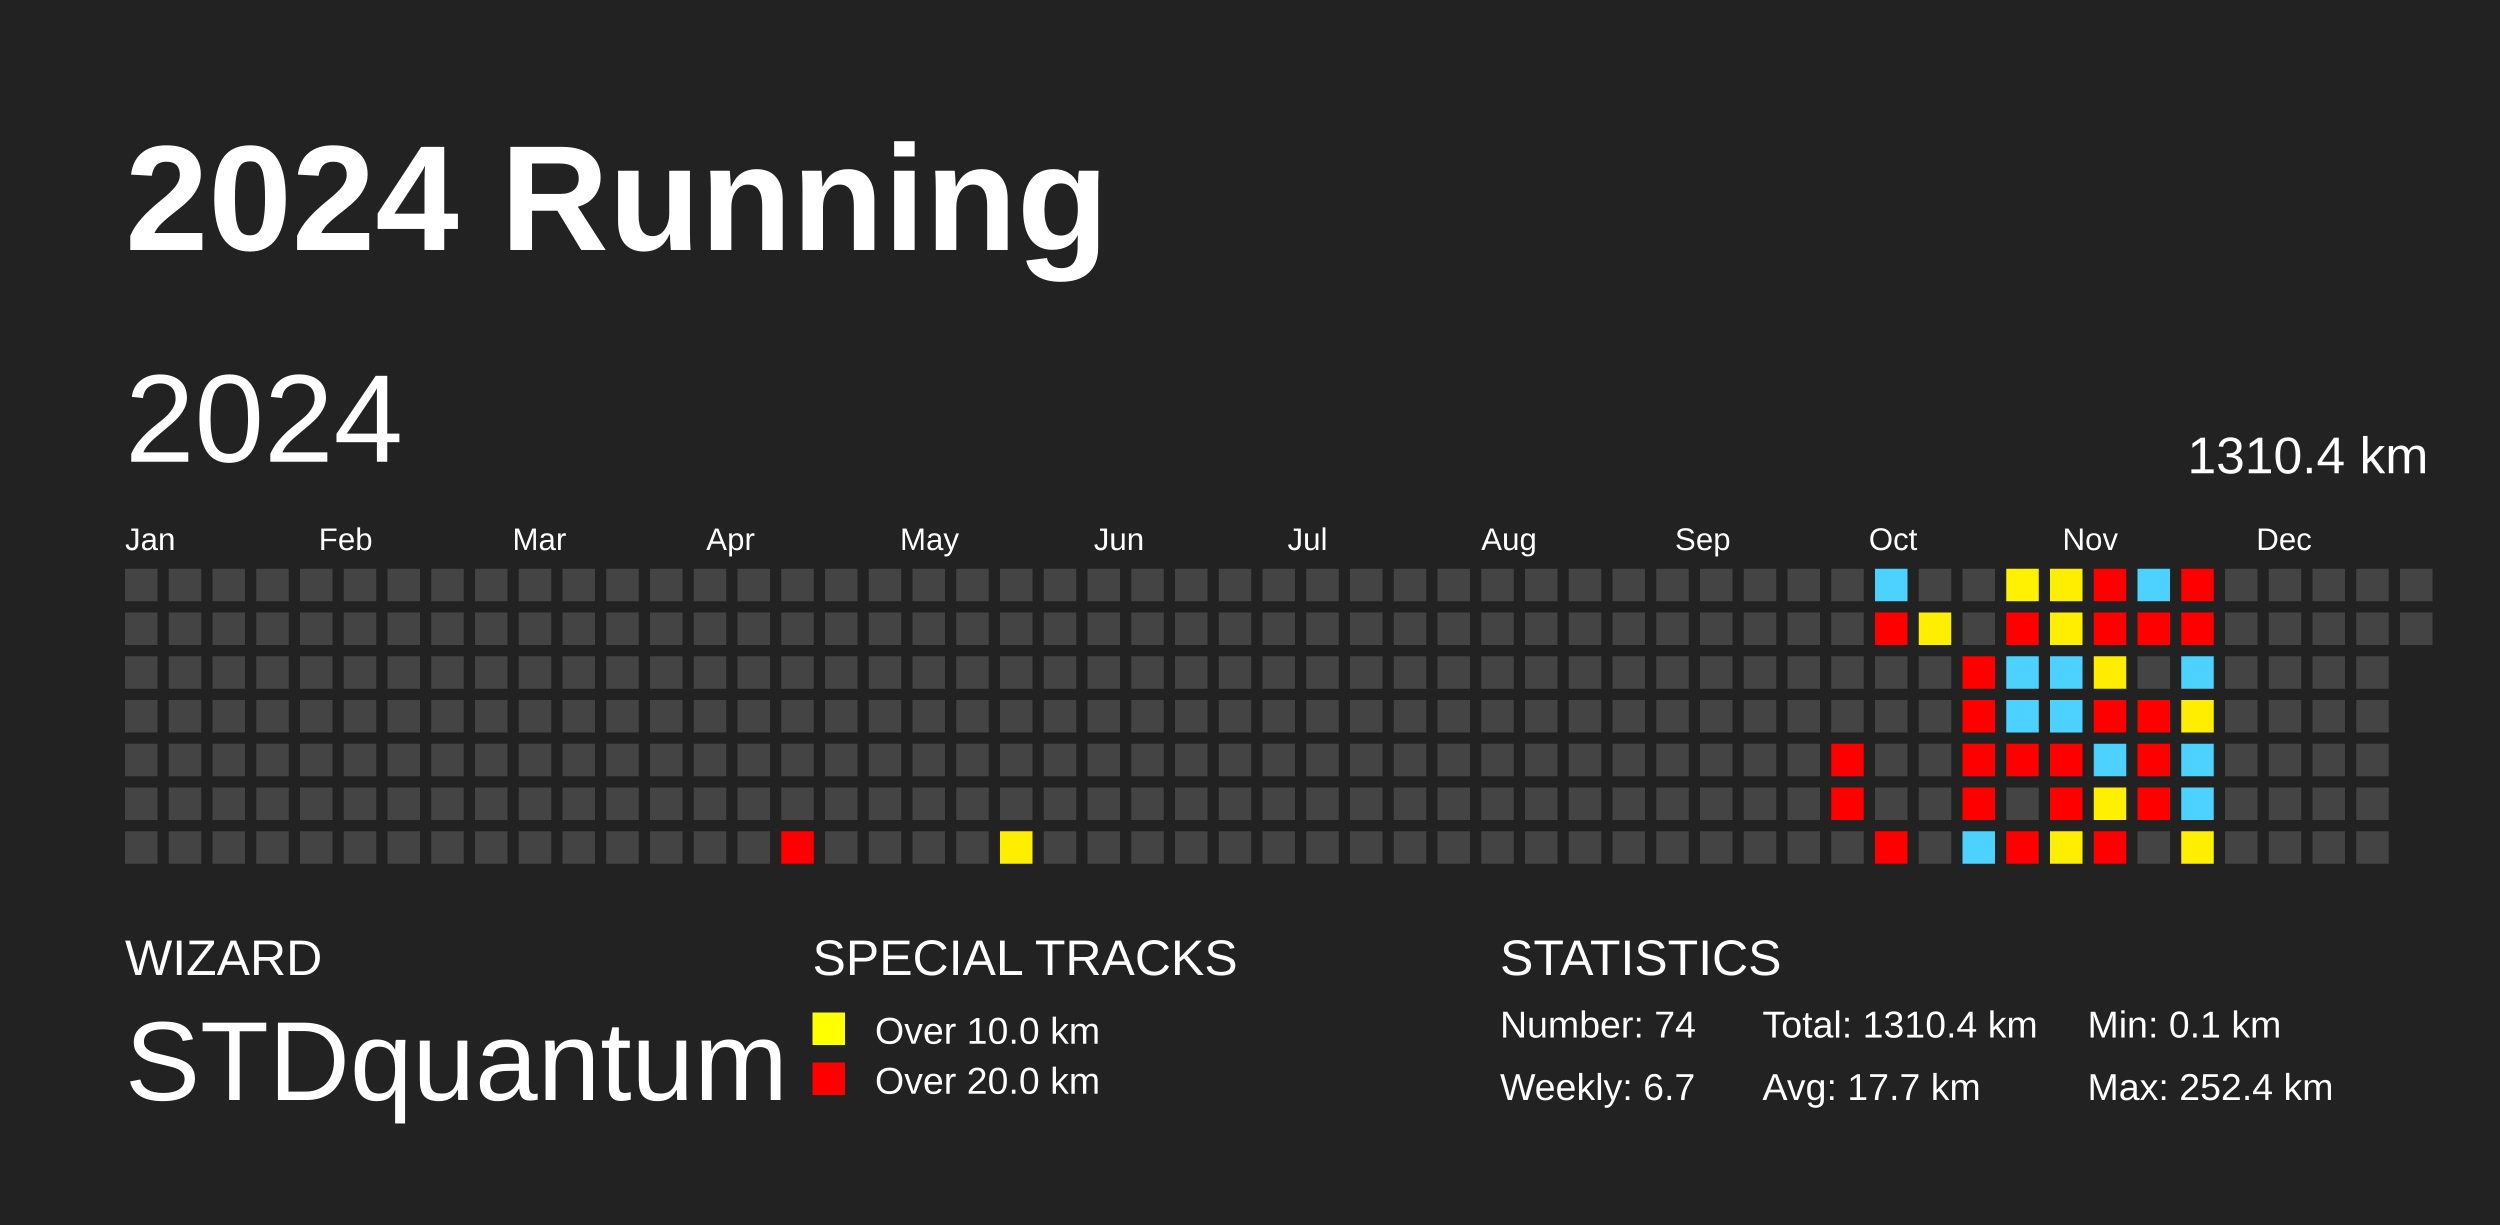
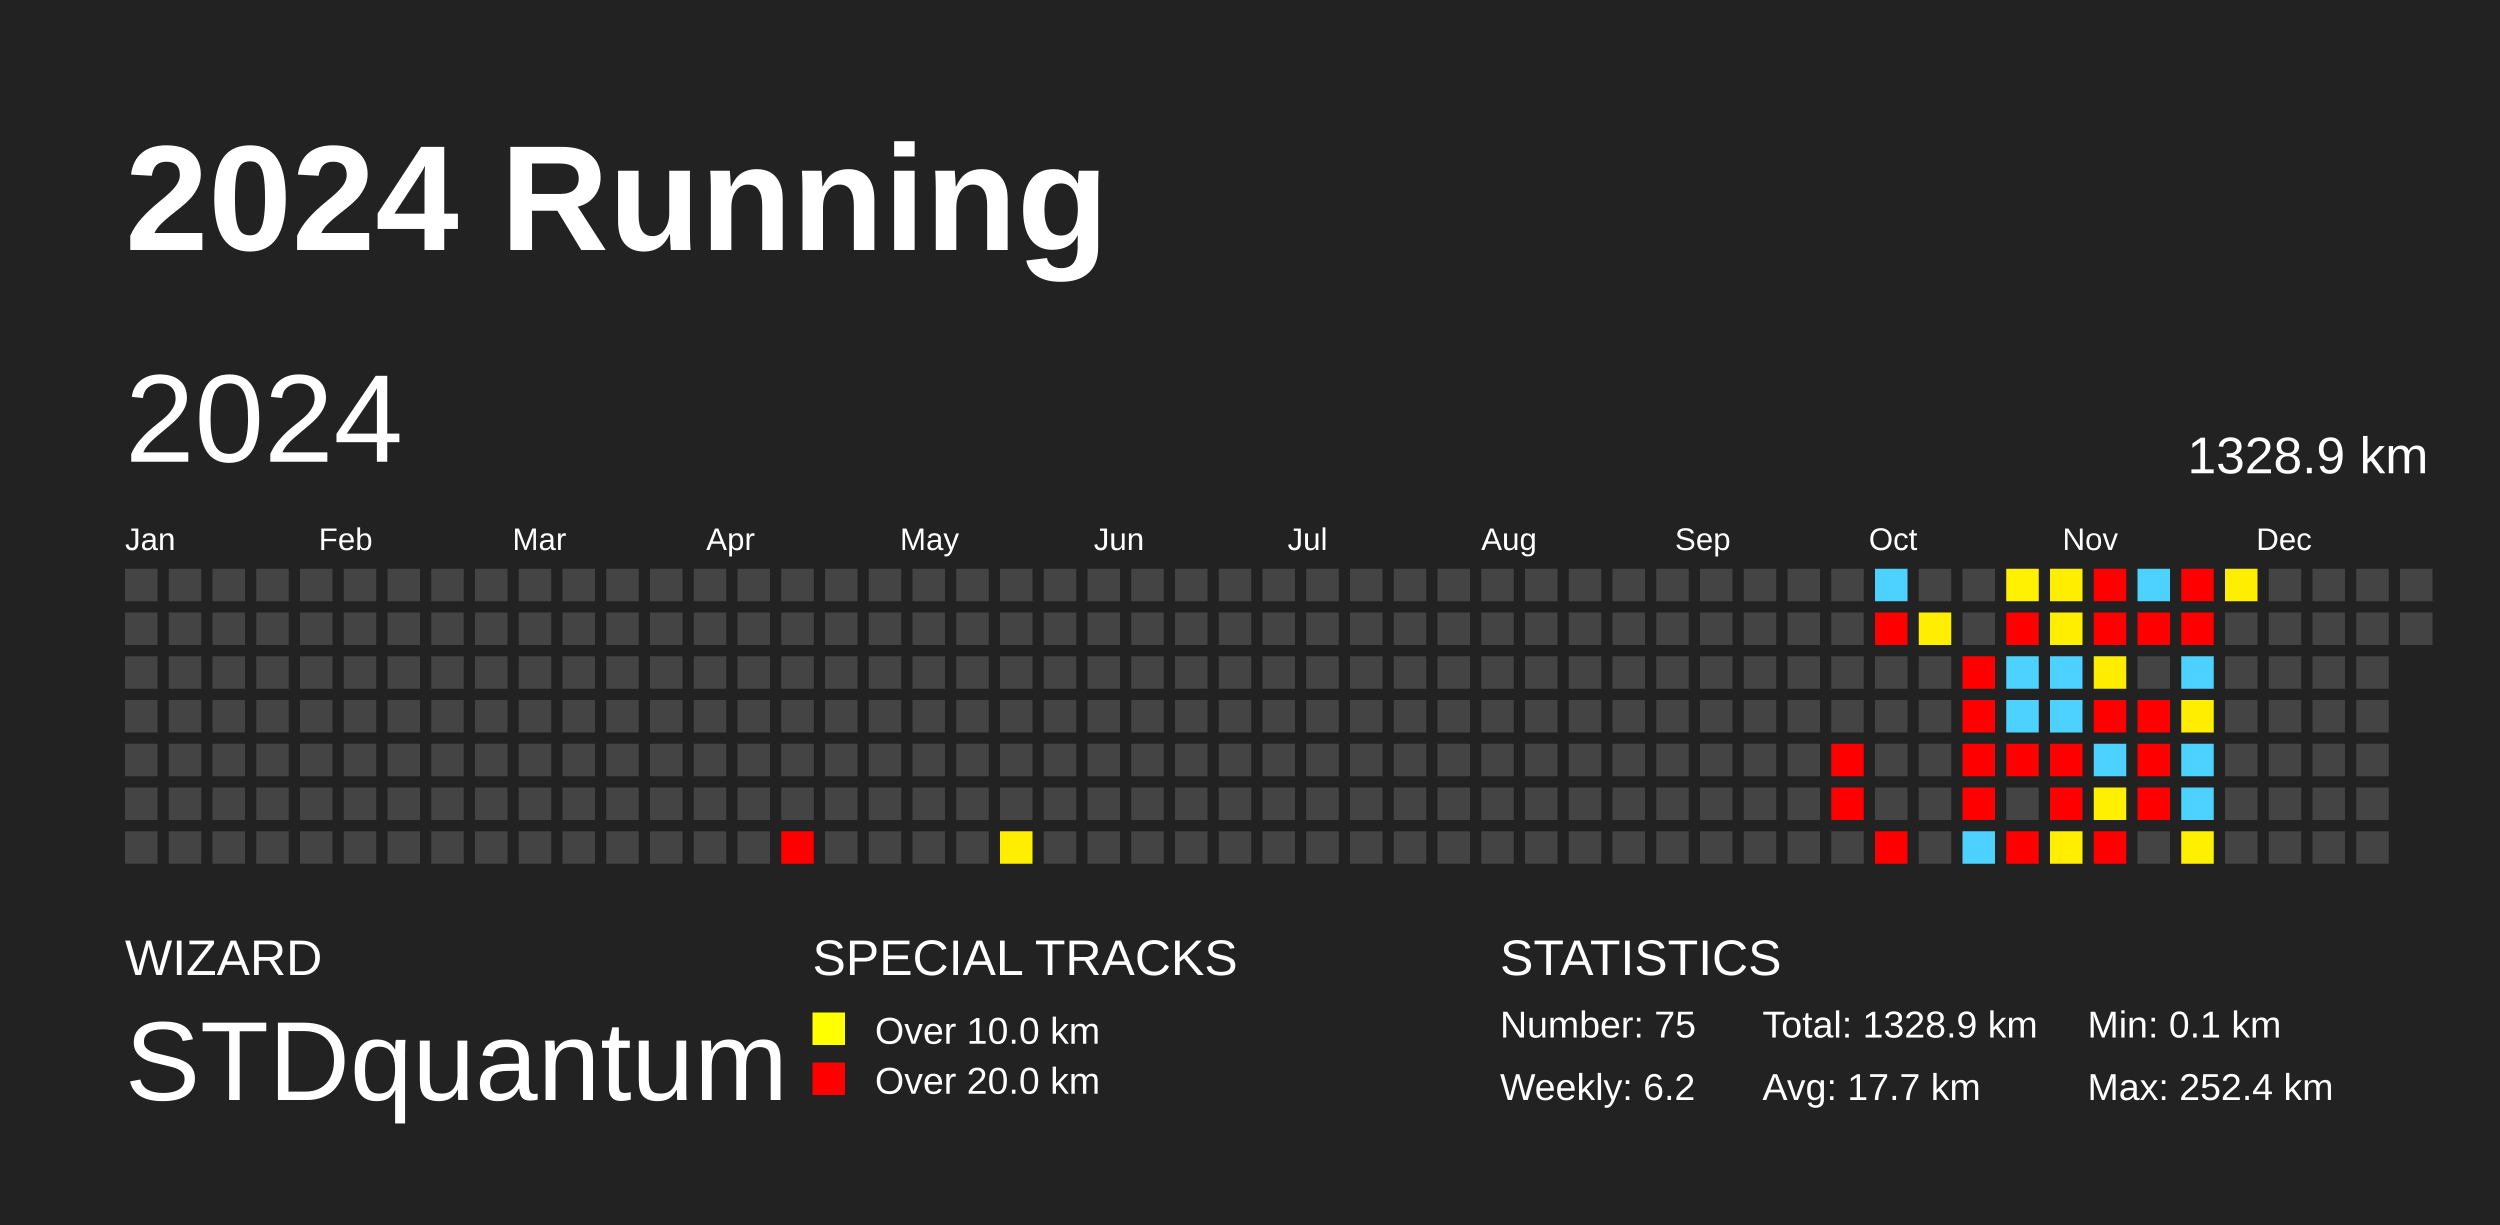
<svg xmlns="http://www.w3.org/2000/svg" baseProfile="full" height="98mm" version="1.1" viewBox="0,0,200,98" width="200mm">
  <defs />
  <rect fill="#222222" height="98" width="200" x="0" y="0" />
  <text fill="#FFFFFF" style="font-size:12px; font-family:Arial; font-weight:bold;" x="10" y="20">2024 Running</text>
  <text fill="#FFFFFF" style="font-size:4px; font-family:Arial" x="10" y="78">WIZARD</text>
  <text fill="#FFFFFF" style="font-size:9px; font-family:Arial" x="10" y="88">STDquantum</text>
  <text fill="#FFFFFF" style="font-size:4px; font-family:Arial" x="65" y="78">SPECIAL TRACKS</text>
  <rect fill="yellow" height="2.6" width="2.6" x="65" y="81" />
  <text fill="#FFFFFF" style="font-size:3px; font-family:Arial" x="70" y="83.5">Over 10.0 km</text>
  <rect fill="red" height="2.6" width="2.6" x="65" y="85" />
  <text fill="#FFFFFF" style="font-size:3px; font-family:Arial" x="70" y="87.5">Over 20.0 km</text>
  <text fill="#FFFFFF" style="font-size:4px; font-family:Arial" x="120" y="78">STATISTICS</text>
-   <text fill="#FFFFFF" style="font-size:3px; font-family:Arial" x="120" y="83">Number: 74</text>
-   <text fill="#FFFFFF" style="font-size:3px; font-family:Arial" x="120" y="88">Weekly: 6.7</text>
-   <text fill="#FFFFFF" style="font-size:3px; font-family:Arial" x="141" y="83">Total: 1310.4 km</text>
+   <text fill="#FFFFFF" style="font-size:3px; font-family:Arial" x="120" y="83">Number: 75</text>
+   <text fill="#FFFFFF" style="font-size:3px; font-family:Arial" x="120" y="88">Weekly: 6.2</text>
+   <text fill="#FFFFFF" style="font-size:3px; font-family:Arial" x="141" y="83">Total: 1328.9 km</text>
  <text fill="#FFFFFF" style="font-size:3px; font-family:Arial" x="141" y="88">Avg: 17.7 km</text>
  <text fill="#FFFFFF" style="font-size:3px; font-family:Arial" x="167" y="83">Min: 0.1 km</text>
  <text fill="#FFFFFF" style="font-size:3px; font-family:Arial" x="167" y="88">Max: 252.4 km</text>
  <text dominant-baseline="hanging" fill="#FFFFFF" style="font-size:10.0px; font-family:Arial;" x="10" y="30">2024</text>
-   <text dominant-baseline="hanging" fill="#FFFFFF" style="font-size:4.125px; font-family:Arial;" x="175" y="35">1310.4 km</text>
+   <text dominant-baseline="hanging" fill="#FFFFFF" style="font-size:4.125px; font-family:Arial;" x="175" y="35">1328.9 km</text>
  <text fill="#FFFFFF" style="font-size:2.5px; font-family:Arial" x="10.0" y="44">Jan</text>
  <text fill="#FFFFFF" style="font-size:2.5px; font-family:Arial" x="25.5" y="44">Feb</text>
  <text fill="#FFFFFF" style="font-size:2.5px; font-family:Arial" x="41.0" y="44">Mar</text>
  <text fill="#FFFFFF" style="font-size:2.5px; font-family:Arial" x="56.5" y="44">Apr</text>
  <text fill="#FFFFFF" style="font-size:2.5px; font-family:Arial" x="72.0" y="44">May</text>
  <text fill="#FFFFFF" style="font-size:2.5px; font-family:Arial" x="87.5" y="44">Jun</text>
  <text fill="#FFFFFF" style="font-size:2.5px; font-family:Arial" x="103.0" y="44">Jul</text>
  <text fill="#FFFFFF" style="font-size:2.5px; font-family:Arial" x="118.5" y="44">Aug</text>
  <text fill="#FFFFFF" style="font-size:2.5px; font-family:Arial" x="134.0" y="44">Sep</text>
  <text fill="#FFFFFF" style="font-size:2.5px; font-family:Arial" x="149.5" y="44">Oct</text>
  <text fill="#FFFFFF" style="font-size:2.5px; font-family:Arial" x="165.0" y="44">Nov</text>
  <text fill="#FFFFFF" style="font-size:2.5px; font-family:Arial" x="180.5" y="44">Dec</text>
  <rect fill="#444444" height="2.6" width="2.6" x="10.0" y="45.5" />
  <rect fill="#444444" height="2.6" width="2.6" x="10.0" y="49.0" />
  <rect fill="#444444" height="2.6" width="2.6" x="10.0" y="52.5" />
  <rect fill="#444444" height="2.6" width="2.6" x="10.0" y="56.0" />
  <rect fill="#444444" height="2.6" width="2.6" x="10.0" y="59.5" />
  <rect fill="#444444" height="2.6" width="2.6" x="10.0" y="63.0" />
  <rect fill="#444444" height="2.6" width="2.6" x="10.0" y="66.5" />
  <rect fill="#444444" height="2.6" width="2.6" x="13.5" y="45.5" />
  <rect fill="#444444" height="2.6" width="2.6" x="13.5" y="49.0" />
  <rect fill="#444444" height="2.6" width="2.6" x="13.5" y="52.5" />
  <rect fill="#444444" height="2.6" width="2.6" x="13.5" y="56.0" />
  <rect fill="#444444" height="2.6" width="2.6" x="13.5" y="59.5" />
  <rect fill="#444444" height="2.6" width="2.6" x="13.5" y="63.0" />
  <rect fill="#444444" height="2.6" width="2.6" x="13.5" y="66.5" />
  <rect fill="#444444" height="2.6" width="2.6" x="17.0" y="45.5" />
  <rect fill="#444444" height="2.6" width="2.6" x="17.0" y="49.0" />
  <rect fill="#444444" height="2.6" width="2.6" x="17.0" y="52.5" />
  <rect fill="#444444" height="2.6" width="2.6" x="17.0" y="56.0" />
  <rect fill="#444444" height="2.6" width="2.6" x="17.0" y="59.5" />
  <rect fill="#444444" height="2.6" width="2.6" x="17.0" y="63.0" />
  <rect fill="#444444" height="2.6" width="2.6" x="17.0" y="66.5" />
  <rect fill="#444444" height="2.6" width="2.6" x="20.5" y="45.5" />
  <rect fill="#444444" height="2.6" width="2.6" x="20.5" y="49.0" />
  <rect fill="#444444" height="2.6" width="2.6" x="20.5" y="52.5" />
  <rect fill="#444444" height="2.6" width="2.6" x="20.5" y="56.0" />
  <rect fill="#444444" height="2.6" width="2.6" x="20.5" y="59.5" />
  <rect fill="#444444" height="2.6" width="2.6" x="20.5" y="63.0" />
  <rect fill="#444444" height="2.6" width="2.6" x="20.5" y="66.5" />
  <rect fill="#444444" height="2.6" width="2.6" x="24.0" y="45.5" />
  <rect fill="#444444" height="2.6" width="2.6" x="24.0" y="49.0" />
  <rect fill="#444444" height="2.6" width="2.6" x="24.0" y="52.5" />
  <rect fill="#444444" height="2.6" width="2.6" x="24.0" y="56.0" />
  <rect fill="#444444" height="2.6" width="2.6" x="24.0" y="59.5" />
  <rect fill="#444444" height="2.6" width="2.6" x="24.0" y="63.0" />
  <rect fill="#444444" height="2.6" width="2.6" x="24.0" y="66.5" />
  <rect fill="#444444" height="2.6" width="2.6" x="27.5" y="45.5" />
  <rect fill="#444444" height="2.6" width="2.6" x="27.5" y="49.0" />
  <rect fill="#444444" height="2.6" width="2.6" x="27.5" y="52.5" />
  <rect fill="#444444" height="2.6" width="2.6" x="27.5" y="56.0" />
  <rect fill="#444444" height="2.6" width="2.6" x="27.5" y="59.5" />
  <rect fill="#444444" height="2.6" width="2.6" x="27.5" y="63.0" />
  <rect fill="#444444" height="2.6" width="2.6" x="27.5" y="66.5" />
  <rect fill="#444444" height="2.6" width="2.6" x="31.0" y="45.5" />
  <rect fill="#444444" height="2.6" width="2.6" x="31.0" y="49.0" />
  <rect fill="#444444" height="2.6" width="2.6" x="31.0" y="52.5" />
  <rect fill="#444444" height="2.6" width="2.6" x="31.0" y="56.0" />
  <rect fill="#444444" height="2.6" width="2.6" x="31.0" y="59.5" />
  <rect fill="#444444" height="2.6" width="2.6" x="31.0" y="63.0" />
  <rect fill="#444444" height="2.6" width="2.6" x="31.0" y="66.5" />
  <rect fill="#444444" height="2.6" width="2.6" x="34.5" y="45.5" />
  <rect fill="#444444" height="2.6" width="2.6" x="34.5" y="49.0" />
  <rect fill="#444444" height="2.6" width="2.6" x="34.5" y="52.5" />
  <rect fill="#444444" height="2.6" width="2.6" x="34.5" y="56.0" />
  <rect fill="#444444" height="2.6" width="2.6" x="34.5" y="59.5" />
  <rect fill="#444444" height="2.6" width="2.6" x="34.5" y="63.0" />
  <rect fill="#444444" height="2.6" width="2.6" x="34.5" y="66.5" />
  <rect fill="#444444" height="2.6" width="2.6" x="38.0" y="45.5" />
  <rect fill="#444444" height="2.6" width="2.6" x="38.0" y="49.0" />
  <rect fill="#444444" height="2.6" width="2.6" x="38.0" y="52.5" />
  <rect fill="#444444" height="2.6" width="2.6" x="38.0" y="56.0" />
  <rect fill="#444444" height="2.6" width="2.6" x="38.0" y="59.5" />
  <rect fill="#444444" height="2.6" width="2.6" x="38.0" y="63.0" />
  <rect fill="#444444" height="2.6" width="2.6" x="38.0" y="66.5" />
  <rect fill="#444444" height="2.6" width="2.6" x="41.5" y="45.5" />
  <rect fill="#444444" height="2.6" width="2.6" x="41.5" y="49.0" />
  <rect fill="#444444" height="2.6" width="2.6" x="41.5" y="52.5" />
  <rect fill="#444444" height="2.6" width="2.6" x="41.5" y="56.0" />
  <rect fill="#444444" height="2.6" width="2.6" x="41.5" y="59.5" />
  <rect fill="#444444" height="2.6" width="2.6" x="41.5" y="63.0" />
  <rect fill="#444444" height="2.6" width="2.6" x="41.5" y="66.5" />
  <rect fill="#444444" height="2.6" width="2.6" x="45.0" y="45.5" />
  <rect fill="#444444" height="2.6" width="2.6" x="45.0" y="49.0" />
  <rect fill="#444444" height="2.6" width="2.6" x="45.0" y="52.5" />
  <rect fill="#444444" height="2.6" width="2.6" x="45.0" y="56.0" />
  <rect fill="#444444" height="2.6" width="2.6" x="45.0" y="59.5" />
  <rect fill="#444444" height="2.6" width="2.6" x="45.0" y="63.0" />
  <rect fill="#444444" height="2.6" width="2.6" x="45.0" y="66.5" />
  <rect fill="#444444" height="2.6" width="2.6" x="48.5" y="45.5" />
  <rect fill="#444444" height="2.6" width="2.6" x="48.5" y="49.0" />
  <rect fill="#444444" height="2.6" width="2.6" x="48.5" y="52.5" />
  <rect fill="#444444" height="2.6" width="2.6" x="48.5" y="56.0" />
  <rect fill="#444444" height="2.6" width="2.6" x="48.5" y="59.5" />
  <rect fill="#444444" height="2.6" width="2.6" x="48.5" y="63.0" />
  <rect fill="#444444" height="2.6" width="2.6" x="48.5" y="66.5" />
  <rect fill="#444444" height="2.6" width="2.6" x="52.0" y="45.5" />
  <rect fill="#444444" height="2.6" width="2.6" x="52.0" y="49.0" />
  <rect fill="#444444" height="2.6" width="2.6" x="52.0" y="52.5" />
  <rect fill="#444444" height="2.6" width="2.6" x="52.0" y="56.0" />
  <rect fill="#444444" height="2.6" width="2.6" x="52.0" y="59.5" />
  <rect fill="#444444" height="2.6" width="2.6" x="52.0" y="63.0" />
  <rect fill="#444444" height="2.6" width="2.6" x="52.0" y="66.5" />
  <rect fill="#444444" height="2.6" width="2.6" x="55.5" y="45.5" />
  <rect fill="#444444" height="2.6" width="2.6" x="55.5" y="49.0" />
  <rect fill="#444444" height="2.6" width="2.6" x="55.5" y="52.5" />
  <rect fill="#444444" height="2.6" width="2.6" x="55.5" y="56.0" />
  <rect fill="#444444" height="2.6" width="2.6" x="55.5" y="59.5" />
  <rect fill="#444444" height="2.6" width="2.6" x="55.5" y="63.0" />
  <rect fill="#444444" height="2.6" width="2.6" x="55.5" y="66.5" />
  <rect fill="#444444" height="2.6" width="2.6" x="59.0" y="45.5" />
  <rect fill="#444444" height="2.6" width="2.6" x="59.0" y="49.0" />
  <rect fill="#444444" height="2.6" width="2.6" x="59.0" y="52.5" />
  <rect fill="#444444" height="2.6" width="2.6" x="59.0" y="56.0" />
  <rect fill="#444444" height="2.6" width="2.6" x="59.0" y="59.5" />
  <rect fill="#444444" height="2.6" width="2.6" x="59.0" y="63.0" />
  <rect fill="#444444" height="2.6" width="2.6" x="59.0" y="66.5" />
  <rect fill="#444444" height="2.6" width="2.6" x="62.5" y="45.5" />
  <rect fill="#444444" height="2.6" width="2.6" x="62.5" y="49.0" />
  <rect fill="#444444" height="2.6" width="2.6" x="62.5" y="52.5" />
  <rect fill="#444444" height="2.6" width="2.6" x="62.5" y="56.0" />
  <rect fill="#444444" height="2.6" width="2.6" x="62.5" y="59.5" />
  <rect fill="#444444" height="2.6" width="2.6" x="62.5" y="63.0" />
  <rect fill="red" height="2.6" width="2.6" x="62.5" y="66.5" />
  <rect fill="#444444" height="2.6" width="2.6" x="66.0" y="45.5" />
  <rect fill="#444444" height="2.6" width="2.6" x="66.0" y="49.0" />
  <rect fill="#444444" height="2.6" width="2.6" x="66.0" y="52.5" />
  <rect fill="#444444" height="2.6" width="2.6" x="66.0" y="56.0" />
  <rect fill="#444444" height="2.6" width="2.6" x="66.0" y="59.5" />
  <rect fill="#444444" height="2.6" width="2.6" x="66.0" y="63.0" />
  <rect fill="#444444" height="2.6" width="2.6" x="66.0" y="66.5" />
  <rect fill="#444444" height="2.6" width="2.6" x="69.5" y="45.5" />
  <rect fill="#444444" height="2.6" width="2.6" x="69.5" y="49.0" />
  <rect fill="#444444" height="2.6" width="2.6" x="69.5" y="52.5" />
  <rect fill="#444444" height="2.6" width="2.6" x="69.5" y="56.0" />
  <rect fill="#444444" height="2.6" width="2.6" x="69.5" y="59.5" />
  <rect fill="#444444" height="2.6" width="2.6" x="69.5" y="63.0" />
  <rect fill="#444444" height="2.6" width="2.6" x="69.5" y="66.5" />
  <rect fill="#444444" height="2.6" width="2.6" x="73.0" y="45.5" />
  <rect fill="#444444" height="2.6" width="2.6" x="73.0" y="49.0" />
  <rect fill="#444444" height="2.6" width="2.6" x="73.0" y="52.5" />
  <rect fill="#444444" height="2.6" width="2.6" x="73.0" y="56.0" />
  <rect fill="#444444" height="2.6" width="2.6" x="73.0" y="59.5" />
  <rect fill="#444444" height="2.6" width="2.6" x="73.0" y="63.0" />
  <rect fill="#444444" height="2.6" width="2.6" x="73.0" y="66.5" />
  <rect fill="#444444" height="2.6" width="2.6" x="76.5" y="45.5" />
  <rect fill="#444444" height="2.6" width="2.6" x="76.5" y="49.0" />
  <rect fill="#444444" height="2.6" width="2.6" x="76.5" y="52.5" />
  <rect fill="#444444" height="2.6" width="2.6" x="76.5" y="56.0" />
  <rect fill="#444444" height="2.6" width="2.6" x="76.5" y="59.5" />
  <rect fill="#444444" height="2.6" width="2.6" x="76.5" y="63.0" />
  <rect fill="#444444" height="2.6" width="2.6" x="76.5" y="66.5" />
  <rect fill="#444444" height="2.6" width="2.6" x="80.0" y="45.5" />
  <rect fill="#444444" height="2.6" width="2.6" x="80.0" y="49.0" />
  <rect fill="#444444" height="2.6" width="2.6" x="80.0" y="52.5" />
  <rect fill="#444444" height="2.6" width="2.6" x="80.0" y="56.0" />
  <rect fill="#444444" height="2.6" width="2.6" x="80.0" y="59.5" />
  <rect fill="#444444" height="2.6" width="2.6" x="80.0" y="63.0" />
  <rect fill="#ffee00" height="2.6" width="2.6" x="80.0" y="66.5" />
  <rect fill="#444444" height="2.6" width="2.6" x="83.5" y="45.5" />
  <rect fill="#444444" height="2.6" width="2.6" x="83.5" y="49.0" />
  <rect fill="#444444" height="2.6" width="2.6" x="83.5" y="52.5" />
  <rect fill="#444444" height="2.6" width="2.6" x="83.5" y="56.0" />
  <rect fill="#444444" height="2.6" width="2.6" x="83.5" y="59.5" />
  <rect fill="#444444" height="2.6" width="2.6" x="83.5" y="63.0" />
  <rect fill="#444444" height="2.6" width="2.6" x="83.5" y="66.5" />
  <rect fill="#444444" height="2.6" width="2.6" x="87.0" y="45.5" />
  <rect fill="#444444" height="2.6" width="2.6" x="87.0" y="49.0" />
  <rect fill="#444444" height="2.6" width="2.6" x="87.0" y="52.5" />
  <rect fill="#444444" height="2.6" width="2.6" x="87.0" y="56.0" />
  <rect fill="#444444" height="2.6" width="2.6" x="87.0" y="59.5" />
  <rect fill="#444444" height="2.6" width="2.6" x="87.0" y="63.0" />
  <rect fill="#444444" height="2.6" width="2.6" x="87.0" y="66.5" />
  <rect fill="#444444" height="2.6" width="2.6" x="90.5" y="45.5" />
  <rect fill="#444444" height="2.6" width="2.6" x="90.5" y="49.0" />
  <rect fill="#444444" height="2.6" width="2.6" x="90.5" y="52.5" />
  <rect fill="#444444" height="2.6" width="2.6" x="90.5" y="56.0" />
  <rect fill="#444444" height="2.6" width="2.6" x="90.5" y="59.5" />
  <rect fill="#444444" height="2.6" width="2.6" x="90.5" y="63.0" />
  <rect fill="#444444" height="2.6" width="2.6" x="90.5" y="66.5" />
  <rect fill="#444444" height="2.6" width="2.6" x="94.0" y="45.5" />
  <rect fill="#444444" height="2.6" width="2.6" x="94.0" y="49.0" />
  <rect fill="#444444" height="2.6" width="2.6" x="94.0" y="52.5" />
  <rect fill="#444444" height="2.6" width="2.6" x="94.0" y="56.0" />
  <rect fill="#444444" height="2.6" width="2.6" x="94.0" y="59.5" />
  <rect fill="#444444" height="2.6" width="2.6" x="94.0" y="63.0" />
  <rect fill="#444444" height="2.6" width="2.6" x="94.0" y="66.5" />
  <rect fill="#444444" height="2.6" width="2.6" x="97.5" y="45.5" />
  <rect fill="#444444" height="2.6" width="2.6" x="97.5" y="49.0" />
  <rect fill="#444444" height="2.6" width="2.6" x="97.5" y="52.5" />
  <rect fill="#444444" height="2.6" width="2.6" x="97.5" y="56.0" />
  <rect fill="#444444" height="2.6" width="2.6" x="97.5" y="59.5" />
  <rect fill="#444444" height="2.6" width="2.6" x="97.5" y="63.0" />
  <rect fill="#444444" height="2.6" width="2.6" x="97.5" y="66.5" />
  <rect fill="#444444" height="2.6" width="2.6" x="101.0" y="45.5" />
  <rect fill="#444444" height="2.6" width="2.6" x="101.0" y="49.0" />
  <rect fill="#444444" height="2.6" width="2.6" x="101.0" y="52.5" />
  <rect fill="#444444" height="2.6" width="2.6" x="101.0" y="56.0" />
  <rect fill="#444444" height="2.6" width="2.6" x="101.0" y="59.5" />
  <rect fill="#444444" height="2.6" width="2.6" x="101.0" y="63.0" />
  <rect fill="#444444" height="2.6" width="2.6" x="101.0" y="66.5" />
  <rect fill="#444444" height="2.6" width="2.6" x="104.5" y="45.5" />
  <rect fill="#444444" height="2.6" width="2.6" x="104.5" y="49.0" />
  <rect fill="#444444" height="2.6" width="2.6" x="104.5" y="52.5" />
  <rect fill="#444444" height="2.6" width="2.6" x="104.5" y="56.0" />
  <rect fill="#444444" height="2.6" width="2.6" x="104.5" y="59.5" />
  <rect fill="#444444" height="2.6" width="2.6" x="104.5" y="63.0" />
  <rect fill="#444444" height="2.6" width="2.6" x="104.5" y="66.5" />
  <rect fill="#444444" height="2.6" width="2.6" x="108.0" y="45.5" />
  <rect fill="#444444" height="2.6" width="2.6" x="108.0" y="49.0" />
  <rect fill="#444444" height="2.6" width="2.6" x="108.0" y="52.5" />
  <rect fill="#444444" height="2.6" width="2.6" x="108.0" y="56.0" />
  <rect fill="#444444" height="2.6" width="2.6" x="108.0" y="59.5" />
  <rect fill="#444444" height="2.6" width="2.6" x="108.0" y="63.0" />
  <rect fill="#444444" height="2.6" width="2.6" x="108.0" y="66.5" />
  <rect fill="#444444" height="2.6" width="2.6" x="111.5" y="45.5" />
  <rect fill="#444444" height="2.6" width="2.6" x="111.5" y="49.0" />
  <rect fill="#444444" height="2.6" width="2.6" x="111.5" y="52.5" />
  <rect fill="#444444" height="2.6" width="2.6" x="111.5" y="56.0" />
  <rect fill="#444444" height="2.6" width="2.6" x="111.5" y="59.5" />
  <rect fill="#444444" height="2.6" width="2.6" x="111.5" y="63.0" />
  <rect fill="#444444" height="2.6" width="2.6" x="111.5" y="66.5" />
  <rect fill="#444444" height="2.6" width="2.6" x="115.0" y="45.5" />
  <rect fill="#444444" height="2.6" width="2.6" x="115.0" y="49.0" />
  <rect fill="#444444" height="2.6" width="2.6" x="115.0" y="52.5" />
  <rect fill="#444444" height="2.6" width="2.6" x="115.0" y="56.0" />
  <rect fill="#444444" height="2.6" width="2.6" x="115.0" y="59.5" />
  <rect fill="#444444" height="2.6" width="2.6" x="115.0" y="63.0" />
  <rect fill="#444444" height="2.6" width="2.6" x="115.0" y="66.5" />
  <rect fill="#444444" height="2.6" width="2.6" x="118.5" y="45.5" />
  <rect fill="#444444" height="2.6" width="2.6" x="118.5" y="49.0" />
  <rect fill="#444444" height="2.6" width="2.6" x="118.5" y="52.5" />
  <rect fill="#444444" height="2.6" width="2.6" x="118.5" y="56.0" />
  <rect fill="#444444" height="2.6" width="2.6" x="118.5" y="59.5" />
  <rect fill="#444444" height="2.6" width="2.6" x="118.5" y="63.0" />
  <rect fill="#444444" height="2.6" width="2.6" x="118.5" y="66.5" />
  <rect fill="#444444" height="2.6" width="2.6" x="122.0" y="45.5" />
  <rect fill="#444444" height="2.6" width="2.6" x="122.0" y="49.0" />
  <rect fill="#444444" height="2.6" width="2.6" x="122.0" y="52.5" />
  <rect fill="#444444" height="2.6" width="2.6" x="122.0" y="56.0" />
  <rect fill="#444444" height="2.6" width="2.6" x="122.0" y="59.5" />
  <rect fill="#444444" height="2.6" width="2.6" x="122.0" y="63.0" />
  <rect fill="#444444" height="2.6" width="2.6" x="122.0" y="66.5" />
  <rect fill="#444444" height="2.6" width="2.6" x="125.5" y="45.5" />
  <rect fill="#444444" height="2.6" width="2.6" x="125.5" y="49.0" />
  <rect fill="#444444" height="2.6" width="2.6" x="125.5" y="52.5" />
  <rect fill="#444444" height="2.6" width="2.6" x="125.5" y="56.0" />
  <rect fill="#444444" height="2.6" width="2.6" x="125.5" y="59.5" />
  <rect fill="#444444" height="2.6" width="2.6" x="125.5" y="63.0" />
  <rect fill="#444444" height="2.6" width="2.6" x="125.5" y="66.5" />
  <rect fill="#444444" height="2.6" width="2.6" x="129.0" y="45.5" />
  <rect fill="#444444" height="2.6" width="2.6" x="129.0" y="49.0" />
  <rect fill="#444444" height="2.6" width="2.6" x="129.0" y="52.5" />
  <rect fill="#444444" height="2.6" width="2.6" x="129.0" y="56.0" />
  <rect fill="#444444" height="2.6" width="2.6" x="129.0" y="59.5" />
  <rect fill="#444444" height="2.6" width="2.6" x="129.0" y="63.0" />
  <rect fill="#444444" height="2.6" width="2.6" x="129.0" y="66.5" />
  <rect fill="#444444" height="2.6" width="2.6" x="132.5" y="45.5" />
  <rect fill="#444444" height="2.6" width="2.6" x="132.5" y="49.0" />
  <rect fill="#444444" height="2.6" width="2.6" x="132.5" y="52.5" />
  <rect fill="#444444" height="2.6" width="2.6" x="132.5" y="56.0" />
  <rect fill="#444444" height="2.6" width="2.6" x="132.5" y="59.5" />
  <rect fill="#444444" height="2.6" width="2.6" x="132.5" y="63.0" />
  <rect fill="#444444" height="2.6" width="2.6" x="132.5" y="66.5" />
  <rect fill="#444444" height="2.6" width="2.6" x="136.0" y="45.5" />
  <rect fill="#444444" height="2.6" width="2.6" x="136.0" y="49.0" />
  <rect fill="#444444" height="2.6" width="2.6" x="136.0" y="52.5" />
  <rect fill="#444444" height="2.6" width="2.6" x="136.0" y="56.0" />
  <rect fill="#444444" height="2.6" width="2.6" x="136.0" y="59.5" />
  <rect fill="#444444" height="2.6" width="2.6" x="136.0" y="63.0" />
  <rect fill="#444444" height="2.6" width="2.6" x="136.0" y="66.5" />
  <rect fill="#444444" height="2.6" width="2.6" x="139.5" y="45.5" />
  <rect fill="#444444" height="2.6" width="2.6" x="139.5" y="49.0" />
  <rect fill="#444444" height="2.6" width="2.6" x="139.5" y="52.5" />
  <rect fill="#444444" height="2.6" width="2.6" x="139.5" y="56.0" />
  <rect fill="#444444" height="2.6" width="2.6" x="139.5" y="59.5" />
  <rect fill="#444444" height="2.6" width="2.6" x="139.5" y="63.0" />
  <rect fill="#444444" height="2.6" width="2.6" x="139.5" y="66.5" />
  <rect fill="#444444" height="2.6" width="2.6" x="143.0" y="45.5" />
  <rect fill="#444444" height="2.6" width="2.6" x="143.0" y="49.0" />
  <rect fill="#444444" height="2.6" width="2.6" x="143.0" y="52.5" />
  <rect fill="#444444" height="2.6" width="2.6" x="143.0" y="56.0" />
  <rect fill="#444444" height="2.6" width="2.6" x="143.0" y="59.5" />
  <rect fill="#444444" height="2.6" width="2.6" x="143.0" y="63.0" />
  <rect fill="#444444" height="2.6" width="2.6" x="143.0" y="66.5" />
  <rect fill="#444444" height="2.6" width="2.6" x="146.5" y="45.5" />
  <rect fill="#444444" height="2.6" width="2.6" x="146.5" y="49.0" />
  <rect fill="#444444" height="2.6" width="2.6" x="146.5" y="52.5" />
  <rect fill="#444444" height="2.6" width="2.6" x="146.5" y="56.0" />
  <rect fill="red" height="2.6" width="2.6" x="146.5" y="59.5" />
  <rect fill="red" height="2.6" width="2.6" x="146.5" y="63.0" />
  <rect fill="#444444" height="2.6" width="2.6" x="146.5" y="66.5" />
  <rect fill="#4dd2ff" height="2.6" width="2.6" x="150.0" y="45.5" />
  <rect fill="red" height="2.6" width="2.6" x="150.0" y="49.0" />
  <rect fill="#444444" height="2.6" width="2.6" x="150.0" y="52.5" />
  <rect fill="#444444" height="2.6" width="2.6" x="150.0" y="56.0" />
  <rect fill="#444444" height="2.6" width="2.6" x="150.0" y="59.5" />
  <rect fill="#444444" height="2.6" width="2.6" x="150.0" y="63.0" />
  <rect fill="red" height="2.6" width="2.6" x="150.0" y="66.5" />
  <rect fill="#444444" height="2.6" width="2.6" x="153.5" y="45.5" />
  <rect fill="#ffee00" height="2.6" width="2.6" x="153.5" y="49.0" />
  <rect fill="#444444" height="2.6" width="2.6" x="153.5" y="52.5" />
  <rect fill="#444444" height="2.6" width="2.6" x="153.5" y="56.0" />
  <rect fill="#444444" height="2.6" width="2.6" x="153.5" y="59.5" />
  <rect fill="#444444" height="2.6" width="2.6" x="153.5" y="63.0" />
  <rect fill="#444444" height="2.6" width="2.6" x="153.5" y="66.5" />
  <rect fill="#444444" height="2.6" width="2.6" x="157.0" y="45.5" />
  <rect fill="#444444" height="2.6" width="2.6" x="157.0" y="49.0" />
  <rect fill="red" height="2.6" width="2.6" x="157.0" y="52.5" />
  <rect fill="red" height="2.6" width="2.6" x="157.0" y="56.0" />
  <rect fill="red" height="2.6" width="2.6" x="157.0" y="59.5" />
  <rect fill="red" height="2.6" width="2.6" x="157.0" y="63.0" />
  <rect fill="#4dd2ff" height="2.6" width="2.6" x="157.0" y="66.5" />
  <rect fill="#fff100" height="2.6" width="2.6" x="160.5" y="45.5" />
  <rect fill="red" height="2.6" width="2.6" x="160.5" y="49.0" />
  <rect fill="#4dd2ff" height="2.6" width="2.6" x="160.5" y="52.5" />
  <rect fill="#4dd2ff" height="2.6" width="2.6" x="160.5" y="56.0" />
  <rect fill="red" height="2.6" width="2.6" x="160.5" y="59.5" />
  <rect fill="#444444" height="2.6" width="2.6" x="160.5" y="63.0" />
  <rect fill="red" height="2.6" width="2.6" x="160.5" y="66.5" />
  <rect fill="#ffee00" height="2.6" width="2.6" x="164.0" y="45.5" />
  <rect fill="#ffee00" height="2.6" width="2.6" x="164.0" y="49.0" />
  <rect fill="#4dd2ff" height="2.6" width="2.6" x="164.0" y="52.5" />
  <rect fill="#4dd2ff" height="2.6" width="2.6" x="164.0" y="56.0" />
  <rect fill="red" height="2.6" width="2.6" x="164.0" y="59.5" />
  <rect fill="red" height="2.6" width="2.6" x="164.0" y="63.0" />
  <rect fill="#ffee00" height="2.6" width="2.6" x="164.0" y="66.5" />
  <rect fill="red" height="2.6" width="2.6" x="167.5" y="45.5" />
  <rect fill="red" height="2.6" width="2.6" x="167.5" y="49.0" />
  <rect fill="#ffed00" height="2.6" width="2.6" x="167.5" y="52.5" />
  <rect fill="red" height="2.6" width="2.6" x="167.5" y="56.0" />
  <rect fill="#4dd2ff" height="2.6" width="2.6" x="167.5" y="59.5" />
  <rect fill="#ffef00" height="2.6" width="2.6" x="167.5" y="63.0" />
  <rect fill="red" height="2.6" width="2.6" x="167.5" y="66.5" />
  <rect fill="#4dd2ff" height="2.6" width="2.6" x="171.0" y="45.5" />
  <rect fill="red" height="2.6" width="2.6" x="171.0" y="49.0" />
  <rect fill="#444444" height="2.6" width="2.6" x="171.0" y="52.5" />
  <rect fill="red" height="2.6" width="2.6" x="171.0" y="56.0" />
  <rect fill="red" height="2.6" width="2.6" x="171.0" y="59.5" />
  <rect fill="red" height="2.6" width="2.6" x="171.0" y="63.0" />
  <rect fill="#444444" height="2.6" width="2.6" x="171.0" y="66.5" />
  <rect fill="red" height="2.6" width="2.6" x="174.5" y="45.5" />
  <rect fill="red" height="2.6" width="2.6" x="174.5" y="49.0" />
  <rect fill="#4dd2ff" height="2.6" width="2.6" x="174.5" y="52.5" />
  <rect fill="#ffee00" height="2.6" width="2.6" x="174.5" y="56.0" />
  <rect fill="#4dd2ff" height="2.6" width="2.6" x="174.5" y="59.5" />
  <rect fill="#4dd2ff" height="2.6" width="2.6" x="174.5" y="63.0" />
  <rect fill="#fff000" height="2.6" width="2.6" x="174.5" y="66.5" />
-   <rect fill="#444444" height="2.6" width="2.6" x="178.0" y="45.5" />
+   <rect fill="#ffee00" height="2.6" width="2.6" x="178.0" y="45.5" />
  <rect fill="#444444" height="2.6" width="2.6" x="178.0" y="49.0" />
  <rect fill="#444444" height="2.6" width="2.6" x="178.0" y="52.5" />
  <rect fill="#444444" height="2.6" width="2.6" x="178.0" y="56.0" />
  <rect fill="#444444" height="2.6" width="2.6" x="178.0" y="59.5" />
  <rect fill="#444444" height="2.6" width="2.6" x="178.0" y="63.0" />
  <rect fill="#444444" height="2.6" width="2.6" x="178.0" y="66.5" />
  <rect fill="#444444" height="2.6" width="2.6" x="181.5" y="45.5" />
  <rect fill="#444444" height="2.6" width="2.6" x="181.5" y="49.0" />
  <rect fill="#444444" height="2.6" width="2.6" x="181.5" y="52.5" />
  <rect fill="#444444" height="2.6" width="2.6" x="181.5" y="56.0" />
  <rect fill="#444444" height="2.6" width="2.6" x="181.5" y="59.5" />
  <rect fill="#444444" height="2.6" width="2.6" x="181.5" y="63.0" />
  <rect fill="#444444" height="2.6" width="2.6" x="181.5" y="66.5" />
  <rect fill="#444444" height="2.6" width="2.6" x="185.0" y="45.5" />
  <rect fill="#444444" height="2.6" width="2.6" x="185.0" y="49.0" />
  <rect fill="#444444" height="2.6" width="2.6" x="185.0" y="52.5" />
  <rect fill="#444444" height="2.6" width="2.6" x="185.0" y="56.0" />
  <rect fill="#444444" height="2.6" width="2.6" x="185.0" y="59.5" />
  <rect fill="#444444" height="2.6" width="2.6" x="185.0" y="63.0" />
  <rect fill="#444444" height="2.6" width="2.6" x="185.0" y="66.5" />
  <rect fill="#444444" height="2.6" width="2.6" x="188.5" y="45.5" />
  <rect fill="#444444" height="2.6" width="2.6" x="188.5" y="49.0" />
  <rect fill="#444444" height="2.6" width="2.6" x="188.5" y="52.5" />
  <rect fill="#444444" height="2.6" width="2.6" x="188.5" y="56.0" />
  <rect fill="#444444" height="2.6" width="2.6" x="188.5" y="59.5" />
  <rect fill="#444444" height="2.6" width="2.6" x="188.5" y="63.0" />
  <rect fill="#444444" height="2.6" width="2.6" x="188.5" y="66.5" />
  <rect fill="#444444" height="2.6" width="2.6" x="192.0" y="45.5" />
  <rect fill="#444444" height="2.6" width="2.6" x="192.0" y="49.0" />
</svg>
